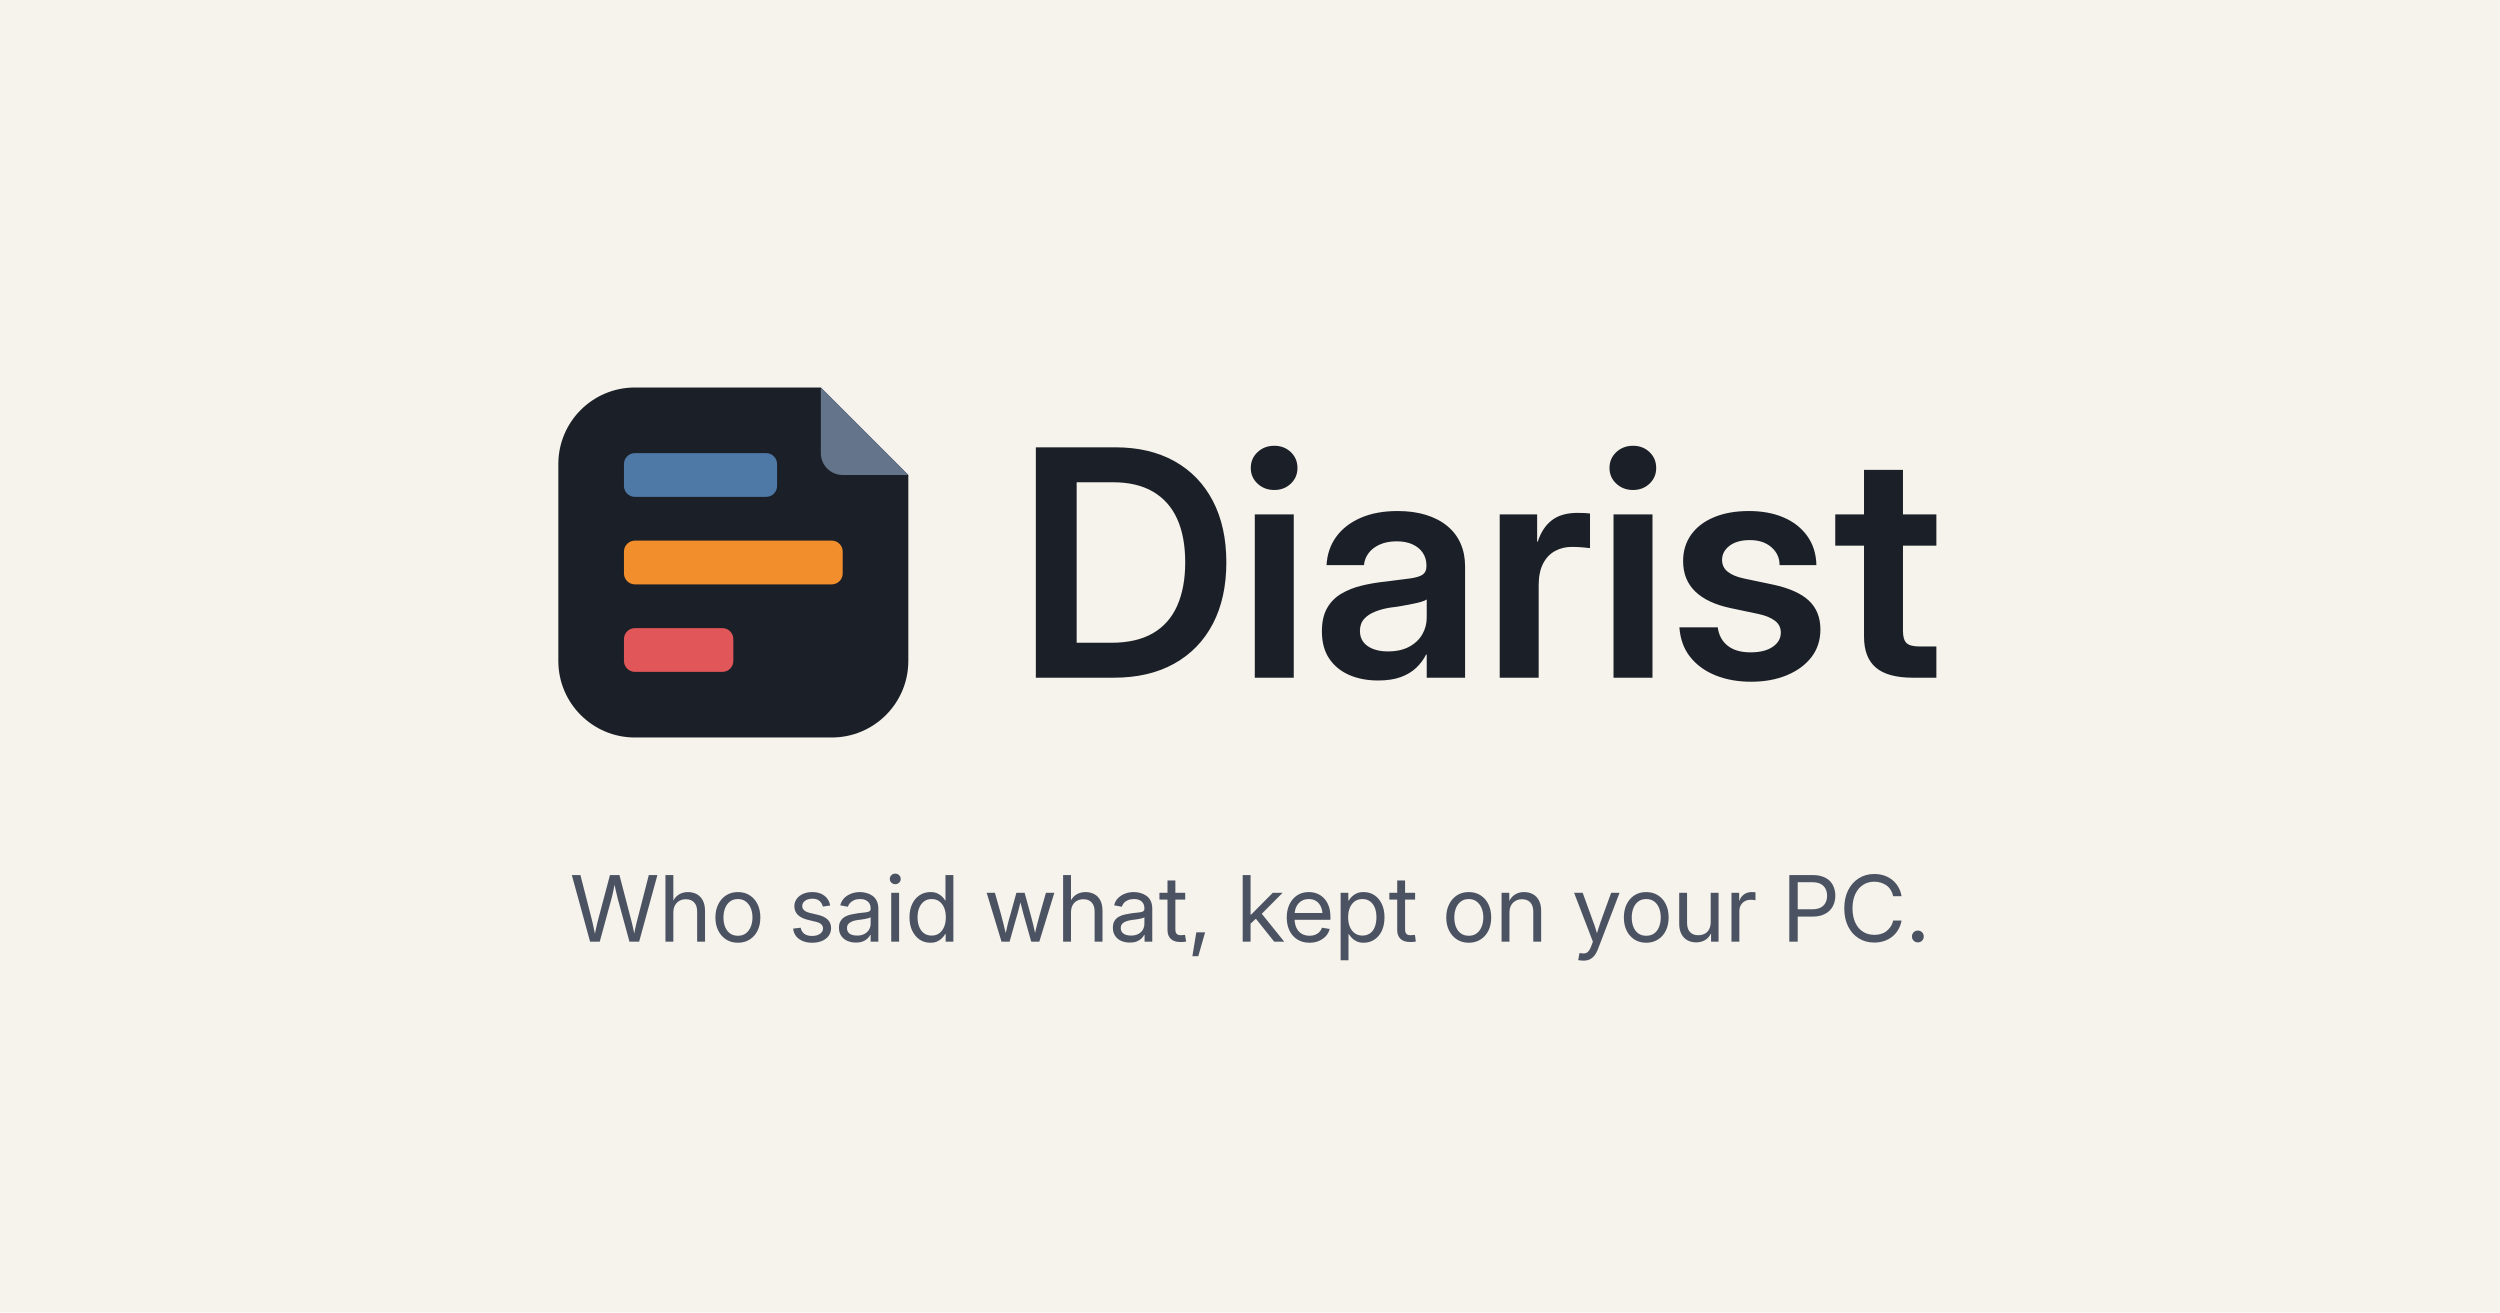
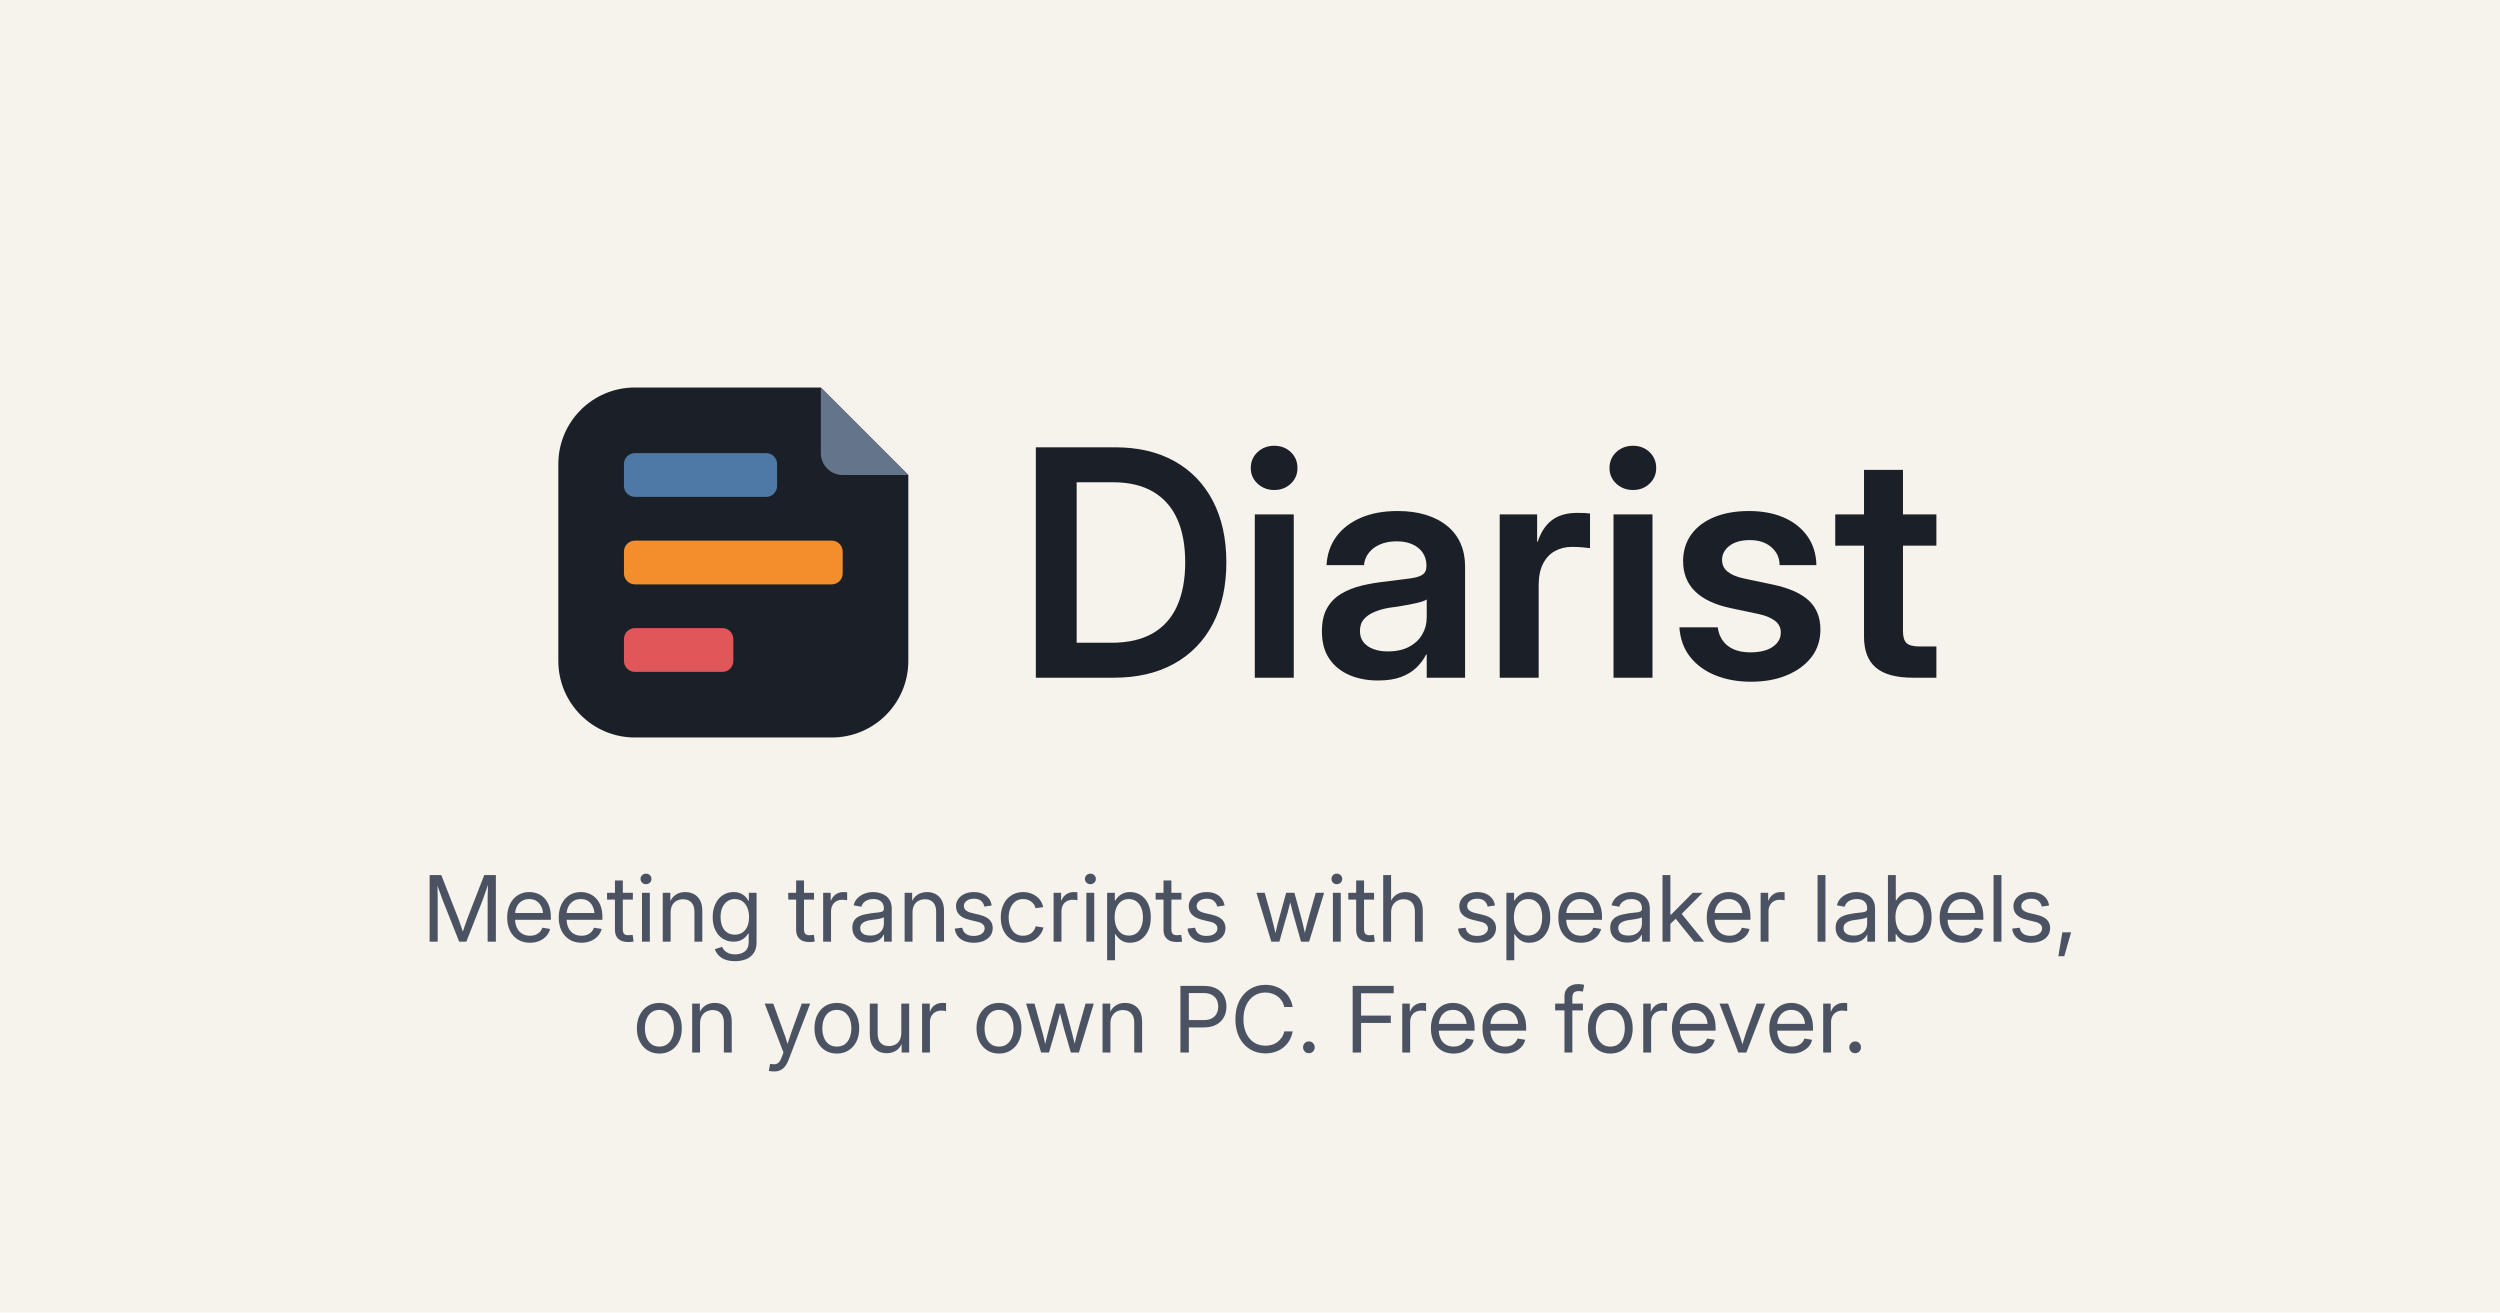
<svg xmlns="http://www.w3.org/2000/svg" viewBox="0 0 1200 630" width="1200" height="630">
  <rect width="1200" height="630" fill="#f6f3ec" />
  <g transform="translate(268 186) scale(0.32812)">
    <path fill="#1b1f27" d="M112 0H384L512 128V400A112 112 0 0 1 400 512H112A112 112 0 0 1 0 400V112A112 112 0 0 1 112 0Z" />
    <path fill="#64748b" d="M384 0V96A32 32 0 0 0 416 128H512Z" />
    <rect x="96" y="96" width="224" height="64" rx="16" fill="#4e79a7" />
    <rect x="96" y="224" width="320" height="64" rx="16" fill="#f28e2b" />
    <rect x="96" y="352" width="160" height="64" rx="16" fill="#e15759" />
  </g>
  <path fill="#1b1f27" transform="matrix(0.14844 0 0 -0.14844 488 325.3)" d="m314 0h-188v113h180q81 0 134 30.5t79 89t26 140.5q0 83-26 140.5t-78 88t-130 30.5h-189v113h197q111 0 191.5-45t124-128.5t43.5-198.5t-43.5-198.5t-125-129t-195.5-45.5zm-120 745v-745h-132v745zm576-745v528h126v-528zm63 607q-32 0-54 20.5t-22 50.5q0 31 22 51.5t54 20.5t53.5-20.5t21.5-51.5q0-30-21.5-50.5t-53.5-20.5zm336-616q-53 0-94 18t-64.5 53t-23.5 88q0 45 16.5 74.5t46 47t67 26.5t77.5 13q49 6 78 10t41 12.5t12 26.5v4q0 22-11.5 39.5t-33 27.5t-51.5 10q-31 0-54-10t-36.5-27.5t-15.5-39.5h-121q3 53 31.5 92t79 61t119.5 22q51 0 91.5-12.5t69-36t43-56.5t14.5-74v-360h-124v75h-2q-12-24-32-43t-50-30t-73-11zm31 94q41 0 69 15t42.5 40t14.5 55v58q-6-4-17.5-7.5t-27-6.5t-34-6.5t-37.5-5.5q-27-4-50-13t-36.5-24t-13.5-39q0-21 11-35.5t31.5-22.5t47.5-8zm362-85v528h121v-88h2q15 46 46 69.5t82 23.5q13 0 23.5-.5t17.5-1.5v-112q-7 1-24 2.5t-35 1.5q-30 0-54.5-13.5t-38.5-41t-14-69.5v-299zm368 0v528h126v-528zm63 607q-32 0-54 20.5t-22 50.5q0 31 22 51.5t54 20.5t53.5-20.5t21.5-51.5q0-30-21.5-50.5t-53.5-20.5zm382-620q-64 0-115 20.5t-82 59.5t-35 96h124q5-38 32-59.5t74-21.5q46 0 72 18t26 46q0 24-19.5 38.5t-52.5 21.5l-90 19q-76 16-115 54t-39 98q0 49 26 85.5t74 56.5t113 20q64 0 112.5-21t76.5-60.5t29-93.5h-119q0 35-26.5 58t-69.5 23q-42 0-66-18.5t-24-45.5q0-24 18.5-38.5t51.5-21.5l95-20q79-17 116-52t37-93q0-52-29-89.5t-79.5-58.5t-115.5-21zm599 541v-101h-327v101zm-234 144h126v-521q0-28 11.5-39t42.5-11q12 0 28 0t26 0v-101q-13 0-34.5 0t-41.5 0q-81 0-119.5 32.5t-38.5 100.5z" />
-   <path fill="#4b5262" transform="matrix(0.08594 0 0 -0.08594 273.7 452)" d="m111 0l-102 372h48l59-230q5-18 9-36.5t8-37t8-38.5h-6q4 20 8 38.5t8.5 37t9.5 36.5l61 230h53l60-230q5-18 9.5-36.5t8.5-37t8-38.5h-6q3 20 7 38.5t8.5 37t9.5 36.5l59 230h48l-102-372h-54l-65 238q-6 24-12 50t-11 57h10q-6-30-11-55.5t-12-51.5l-65-238zm465 162v-162h-44v372h44v-165h-10q13 37 36.5 53.5t54.5 16.5q28 0 49.5-11.5t34-35t12.5-59.5v-171h-44v168q0 33-16.5 51t-46.5 18q-20 0-35.5-8.5t-25-25t-9.5-41.5zm361-168q-38 0-66 18t-44 49.5t-16 73.5t16 74t44 50t66 18q37 0 65.5-18t44-50t15.5-74t-15.5-73.5t-44-49.5t-65.5-18zm0 39q26 0 44 13.5t27.5 37t9.5 51.5q0 29-9.5 52t-27.5 37t-44 14q-27 0-45-14t-27-37t-9-52t9-52t27-36.5t45-13.5zm414-39q-28 0-51 9t-37.5 26.5t-17.5 43.5l42 5q5-23 21-34.5t42-11.5q29 0 45.5 12t16.5 30q0 14-10.5 23.5t-29.5 13.5l-45 11q-37 9-56 28t-19 48q0 23 13 41t35.5 28t51.5 10t49.5-9.5t33.5-26t17-39.5l-41-6q-4 18-18 31t-40 13q-25 0-41-11.5t-16-29.5q0-15 11.5-24.5t33.5-14.5l42-10q38-9 56-27.5t18-46.5q0-25-13.5-43.5t-37.5-28.5t-55-10zm244 1q-26 0-47.5 9.5t-34 28t-12.5 45.5q0 23 9.5 38t24.5 23.5t34.5 12.5t38.5 7q25 3 40.5 4.5t22.5 6t7 14.5v2q0 16-7 27.5t-20 18t-32 6.5t-33-6t-23-16t-12-21l-43 8q7 25 23 41t39 24.5t48 8.5q18 0 36.5-5t33.5-15.5t24-28.5t9-45v-183h-43v38h-2q-5-10-15-20t-26-16.5t-40-6.5zm7 39q25 0 42 9.5t25.5 24.5t8.5 33v36q-3-3-11-5.5t-19-4.5t-22-3.5t-20-2.5q-16-2-29.5-7t-22-14t-8.5-24q0-14 7-23.5t19.5-14t29.5-4.5zm191-34v273h44v-273zm22 321q-12 0-21 8.5t-9 20.5q0 13 9 21.5t21 8.5q13 0 22-8.5t9-21.5q0-12-9-20.5t-22-8.5zm197-327q-35 0-61 18t-41 49.5t-15 74.5t15 74.5t41.5 49t60.5 17.5q23 0 39-7.5t26.5-18t16.5-21.5h2v142h44v-372h-43v42h-3q-6-11-17-22t-26.5-18.5t-38.5-7.5zm7 40q25 0 42.5 13t27 36t9.5 53q0 31-9.5 53.5t-27 35.5t-42.5 13t-42.5-13t-27-35.5t-9.5-53.5q0-30 9.5-53.5t27-36t42.5-12.5zm390-34l-83 273h46l34-120q7-26 14.5-56t15.5-64h-7q7 33 14.5 63.5t15.5 56.5l33 120h46l33-120q7-26 14.5-56t14.5-64h-7q7 34 15 64t15 56l34 120h47l-84-273h-45l-35 124q-5 18-10.5 37.5t-10 39.5t-10.5 40h11q-5-20-10-40t-10-39.5t-11-37.5l-35-124zm388 162v-162h-44v372h44v-165h-11q13 37 36.5 53.5t55.5 16.5q27 0 49-11.5t34-35t12-59.5v-171h-44v168q0 33-16.5 51t-45.5 18q-20 0-36-8.5t-25-25t-9-41.5zm328-167q-27 0-48 9.5t-33.5 28t-12.5 45.5q0 23 9 38t24.5 23.5t34.5 12.5t39 7q25 3 40 4.5t22 6t7 14.5v2q0 16-6.5 27.5t-19.5 18t-32 6.5t-33.5-6t-23-16t-11.5-21l-43 8q6 25 22.5 41t39 24.5t48.5 8.5q18 0 36.5-5t33.5-15.5t24-28.5t9-45v-183h-43v38h-2q-5-10-15-20t-26-16.5t-40-6.5zm7 39q25 0 42 9.5t25 24.5t8 33v36q-2-3-10-5.5t-19-4.5t-22-3.5t-20-2.5q-16-2-30-7t-22.5-14t-8.5-24q0-14 7.5-23.5t20-14t29.5-4.5zm303 239v-38h-144v38zm-99 69h44v-273q0-17 7-25t24-8q5 0 11.5 1t11.5 1l6-37q-7-2-15.5-2.5t-16.5-.5q-35 0-53.5 17.5t-18.5 49.5zm139-423l22 133h49l-38-133zm322 179v53h6l121 122h55l-129-130h-4zm-41-98v372h44v-372zm176 0l-107 134l31 30l132-164zm197-6q-39 0-67.5 18t-44 49.5t-15.5 73.5t15.5 74t43 50t64.5 18q25 0 46.5-8.5t38.5-26t26.5-43.5t9.5-61v-16h-217v38h193l-20-14q0 28-9 48.5t-26 32t-42 11.5q-24 0-42-11.5t-27.5-31.5t-9.5-45v-22q0-29 10-50.5t29-33t45-11.5q17 0 31 5.5t23.5 15.5t14.5 24l43-7q-6-23-21.5-40t-39-27t-52.5-10zm174-98v377h43v-43h3q6 11 16.5 21.5t26.5 18t39 7.5q35 0 61-17.5t41-49t15-74.5t-14.5-74.5t-41-49.5t-61.5-18q-22 0-38 7.5t-26.5 18.5t-17.5 22h-2v-146zm122 138q24 0 42 12.5t27 36t9 53.5q0 31-9 53.5t-26.5 35.5t-42.5 13q-26 0-43.5-13t-27-35.5t-9.5-53.5q0-30 9.5-53t27.5-36t43-13zm294 239v-38h-144v38zm-100 69h44v-273q0-17 7-25t24-8q5 0 11.5 1t12.5 1l5-37q-7-2-15.5-2.5t-15.5-.5q-36 0-54.5 17.5t-18.5 49.5zm400-348q-38 0-66 18t-44 49.5t-16 73.5t16 74t44 50t66 18q37 0 65.5-18t44-50t15.5-74t-15.5-73.5t-44-49.5t-65.5-18zm0 39q26 0 44 13.5t27.5 37t9.5 51.5q0 29-9.5 52t-27.5 37t-44 14q-27 0-45-14t-27-37t-9-52t9-52t27-36.5t45-13.5zm227 129v-162h-44v273h43v-66h-9q13 37 36.5 53.5t54.5 16.5q28 0 49.5-11.5t34-35t12.5-59.5v-171h-44v168q0 33-16.5 51t-46.5 18q-19 0-35-8.5t-25.5-25t-9.5-41.5zm384-265l7 39l14-1q11-2 20 .5t16.5 11t13.5 24.5l11 29l-105 273h48l58-160q9-23 15.5-45.5t13.5-44.5h-15q7 22 14 44.5t15 45.5l58 160h47l-122-318q-8-20-19-33.5t-26-20.5t-34-7q-9 0-17 1t-13 2zm380 97q-38 0-66 18t-43.5 49.5t-15.5 73.5t15.5 74t43.5 50t66 18q37 0 65.5-18t44-50t15.5-74t-15.5-73.5t-44-49.5t-65.5-18zm0 39q27 0 45 13.5t27 37t9 51.5q0 29-9 52t-27 37t-45 14t-45-14t-27-37t-9-52t9-52t27-36.5t45-13.5zm279-37q-27 0-48.5 11.5t-34 35t-12.5 58.5v172h44v-168q0-34 16.5-51.5t45.5-17.5q20 0 36 8t25 25t9 42v162h44v-273h-42v66h8q-13-38-36.5-54t-54.5-16zm197 4v273h43v-43h2q7 21 25 34t43 13q6 0 12-.5t9-.5v-45q-2 1-10 2t-17 1q-17 0-31.5-7.5t-23-22t-8.5-35.5v-169zm323 0v372h131q41 0 69.5-14.5t42.5-41t14-60.5q0-33-14.5-59.5t-43-41.5t-69.5-15h-99v41h98q28 0 46 9.5t27 26.5t9 39q0 23-9 40t-27 26.5t-46 9.5h-82v-332zm475-5q-49 0-87 23.5t-59.5 66.5t-21.5 101t21.5 101t59.5 67t87 24q29 0 54.5-8.5t45.5-24.5t33.5-39t18.5-52h-47q-4 19-13.5 34.5t-23.5 25.5t-31.5 15.5t-36.5 5.5q-36 0-63.5-18t-43-51.5t-15.5-79.5t15.5-79.5t43-51t63.5-17.5q19 0 36.5 5t31 15.5t23.5 25.5t14 34h47q-5-28-18.5-51t-33.5-39t-45.5-24.5t-54.5-8.5zm243 1q-14 0-23.5 9.5t-9.5 23.5t9.5 23.5t23.5 9.5t23.5-9.5t9.5-23.5t-9.5-23.5t-23.5-9.5z" />
+   <path fill="#4b5262" transform="matrix(0.08594 0 0 -0.08594 202.7 452)" d="m41 0v372h65l93-237q3-8 7.5-20t9-26t9-27t7.5-23h-11q3 10 7.5 23t9 26.5t9 26t7.5 20.5l92 237h65v-372h-46v214q0 12 0 26.5t.5 29.5t1 31t.5 31h5q-6-17-12-34.5t-11.5-33t-10-28.5t-8.5-22l-84-214h-40l-85 214q-4 9-8.5 21.5t-10 28t-12 33t-12.5 35.5h6q1-14 1-29.5t.5-31t.5-30.5t0-27v-214zm561-6q-40 0-68.5 18t-44 49.5t-15.5 73.5t15.5 74t43.5 50t64 18q25 0 47-8.5t38.5-26t26-43.5t9.5-61v-16h-217v38h193l-19-14q0 28-9.5 48.5t-26.5 32t-42 11.5q-24 0-42-11.5t-27.5-31.5t-9.5-45v-22q0-29 10.5-50.5t29-33t44.5-11.5q17 0 31 5.5t23.5 15.5t14.5 24l43-7q-6-23-21.5-40t-39-27t-51.5-10zm287 0q-39 0-67.5 18t-44 49.5t-15.5 73.5t15.5 74t43 50t64.5 18q25 0 46.5-8.5t38.5-26t26.5-43.5t9.5-61v-16h-217v38h193l-20-14q0 28-9 48.5t-26 32t-42 11.5q-24 0-42-11.5t-27.5-31.5t-9.5-45v-22q0-29 10-50.5t29-33t45-11.5q17 0 31 5.5t23.5 15.5t14.5 24l43-7q-6-23-21.5-40t-39-27t-52.5-10zm287 279v-38h-144v38zm-100 69h44v-273q0-17 7-25t24-8q5 0 11.5 1t12.5 1l5-37q-7-2-15-2.5t-16-.5q-35 0-54 17.5t-19 49.5zm151-342v273h44v-273zm22 321q-12 0-21 8.5t-9 20.5q0 13 9 21.5t21 8.5q13 0 22-8.5t9-21.5q0-12-9-20.5t-22-8.5zm138-159v-162h-44v273h42l1-66h-9q13 37 36 53.5t55 16.5q28 0 49.5-11.5t34-35t12.5-59.5v-171h-44v168q0 33-17 51t-46 18q-20 0-36-8.5t-25-25t-9-41.5zm360-271q-30 0-53 8t-38 23.5t-22 35.5l40 13q5-11 14-20.5t23.5-15.5t35.5-6q34 0 55 17t21 51v49h-2q-7-11-17.5-21.5t-26.5-17.5t-39-7q-33 0-59.5 16.5t-41.5 47.5t-15 73t15 73.5t41 49t61 17.5q23 0 38.5-7t26.5-18t17-23h3v44h43v-277q0-37-16.5-60.5t-43.5-34t-60-10.5zm-2 148q25 0 43 12t27.5 34t9.5 53q0 29-9.5 51.5t-27 35.5t-43.5 13q-24 0-42-13t-27.5-35t-9.5-52q0-31 9.5-53t27.5-34t42-12zm443 234v-38h-144v38zm-100 69h44v-273q0-17 7-25t24-8q5 0 11.5 1t12.5 1l5-37q-7-2-15-2.5t-16-.5q-35 0-54 17.5t-19 49.5zm151-342v273h42v-43h2q8 21 26 34t43 13q5 0 11-.5t10-.5v-45q-3 1-10.5 2t-16.5 1q-18 0-32-7.5t-22.5-22t-8.5-35.5v-169zm256-5q-26 0-47 9.5t-33.5 28t-12.5 45.5q0 23 9 38t24.5 23.5t34.5 12.5t39 7q25 3 40 4.5t22 6t7 14.5v2q0 16-6.5 27.5t-19.5 18t-32 6.5q-20 0-34-6t-22.5-16t-11.5-21l-43 8q6 25 22.5 41t39 24.5t48.5 8.5q18 0 36-5t33-15.5t24.5-28.5t9.5-45v-183h-43v38h-3q-4-10-14-20t-26.5-16.5t-40.5-6.5zm7 39q26 0 42.5 9.5t25 24.5t8.5 33v36q-3-3-11-5.5t-18.5-4.5t-22-3.5t-19.5-2.5q-16-2-30-7t-22.5-14t-8.5-24q0-14 7-23.5t20-14t29-4.5zm236 128v-162h-44v273h42v-66h-9q13 37 36.5 53.5t55.5 16.5q27 0 48.5-11.5t34-35t12.5-59.5v-171h-44v168q0 33-16.5 51t-45.5 18q-20 0-36-8.5t-25-25t-9-41.5zm342-168q-29 0-51.5 9t-37 26.5t-17.5 43.5l42 5q4-23 20.5-34.5t42.5-11.5q29 0 45.5 12t16.5 30q0 14-10.5 23.5t-29.5 13.5l-45 11q-38 9-56.5 28t-18.5 48q0 23 13 41t35.5 28t51.5 10q28 0 49-9.5t34-26t16-39.5l-41-6q-3 18-17 31t-41 13q-24 0-40-11.5t-16-29.5q0-15 11.5-24.5t33.5-14.5l42-10q38-9 56-27.5t18-46.5q0-25-13.5-43.5t-37.5-28.5t-55-10zm276 0q-37 0-65.5 18t-44 49.5t-15.5 73.5t15.5 74t44 50t65.5 18q21 0 39.5-6t33.5-17t25-26.5t14-34.5l-43-6q-2 11-8 20t-15 16t-20.5 11t-25.5 4q-26 0-44-14t-27.5-37t-9.5-52t9.5-52t27-36.5t44.5-13.5q14 0 25.5 4t20.5 11t15 16.5t9 21.5l43-7q-4-19-14.5-34.5t-25-27t-33.5-17.5t-40-6zm170 6v273h42v-43h2q8 21 26 34t43 13q5 0 11-.5t9-.5v-45q-2 1-9.5 2t-16.5 1q-18 0-32.5-7.5t-22.5-22t-8-35.5v-169zm183 0v273h44v-273zm22 321q-12 0-21 8.5t-9 20.5q0 13 9 21.5t21 8.5q13 0 22-8.5t9-21.5q0-12-9-20.5t-22-8.5zm94-425v377h43v-43h3q6 11 16.5 21.5t26.5 18t39 7.5q34 0 60.5-17.5t41-49t14.5-74.5t-14.5-74.5t-40.5-49.5t-61-18q-22 0-38 7.5t-26.5 18.5t-17.5 22h-2v-146zm121 138q25 0 42.5 12.5t27 36t9.5 53.5q0 31-9.5 53.5t-27 35.5t-42.5 13t-42.5-13t-27-35.5t-9.5-53.5q0-30 9.5-53t27-36t42.5-13zm294 239v-38h-144v38zm-100 69h44v-273q0-17 7-25t25-8q4 0 11 1t12 1l5-37q-6-2-14.5-2.5t-16.5-.5q-35 0-54 17.5t-19 49.5zm240-348q-28 0-51 9t-37.5 26.5t-17.5 43.5l42 5q5-23 21-34.5t42-11.5q29 0 45.5 12t16.5 30q0 14-10.5 23.5t-29.5 13.5l-45 11q-37 9-56 28t-19 48q0 23 13 41t35.5 28t51.5 10t49.5-9.5t33.5-26t17-39.5l-41-6q-4 18-18 31t-40 13q-25 0-41-11.5t-16-29.5q0-15 11.5-24.5t33.5-14.5l42-10q38-9 56-27.5t18-46.5q0-25-13.5-43.5t-37.5-28.5t-55-10zm362 6l-83 273h46l34-120q7-26 14.5-56t15.5-64h-7q7 33 14.5 63.5t15.5 56.5l33 120h46l33-120q7-26 14.5-56t14.5-64h-7q7 34 15 64t15 56l34 120h47l-84-273h-45l-35 124q-5 18-10.5 37.5t-10 39.5t-10.5 40h11q-5-20-10-40t-10-39.5t-11-37.5l-35-124zm344 0v273h44v-273zm22 321q-13 0-21.5 8.5t-8.5 20.5q0 13 8.5 21.5t21.5 8.5q12 0 21-8.5t9-21.5q0-12-9-20.5t-21-8.5zm208-48v-38h-144v38zm-100 69h44v-273q0-17 7-25t25-8q4 0 11 1t12 1l5-37q-6-2-14.5-2.5t-16.5-.5q-35 0-54 17.5t-19 49.5zm195-180v-162h-44v372h44v-165h-10q13 37 36.5 53.5t54.5 16.5q28 0 49.5-11.5t34-35t12.5-59.5v-171h-44v168q0 33-16.5 51t-46.5 18q-19 0-35-8.5t-25.5-25t-9.5-41.5zm480-168q-29 0-51.5 9t-37 26.5t-17.5 43.5l42 5q4-23 20.5-34.5t42.5-11.5q29 0 45.5 12t16.5 30q0 14-10.5 23.5t-29.5 13.5l-45 11q-38 9-56.5 28t-18.5 48q0 23 13 41t35.5 28t51.5 10q28 0 49-9.5t34-26t16-39.5l-41-6q-3 18-17 31t-41 13q-24 0-40-11.5t-16-29.5q0-15 11.5-24.5t33.5-14.5l42-10q38-9 56-27.5t18-46.5q0-25-13.5-43.5t-37.5-28.5t-55-10zm164-98v377h43v-43h3q6 11 16.5 21.5t26.5 18t39 7.5q35 0 61-17.5t41-49t15-74.5t-14.5-74.5t-41-49.5t-61.5-18q-22 0-38 7.5t-26.5 18.5t-17.5 22h-2v-146zm122 138q24 0 42 12.5t27 36t9 53.5q0 31-9 53.5t-26.5 35.5t-42.5 13q-26 0-43.5-13t-27-35.5t-9.5-53.5q0-30 9.5-53t27.5-36t43-13zm295-40q-40 0-68.5 18t-43.5 49.5t-15 73.5t15 74t43 50t65 18q24 0 46-8.5t39-26t26.5-43.5t9.5-61v-16h-217v38h193l-20-14q0 28-9 48.5t-26.5 32t-41.5 11.5q-25 0-42.5-11.5t-27-31.5t-9.5-45v-22q0-29 10-50.5t28.5-33t44.5-11.5q18 0 31.5 5.5t23 15.5t14.5 24l43-7q-6-23-21.5-40t-38.5-27t-52-10zm257 1q-26 0-47.5 9.5t-34 28t-12.5 45.5q0 23 9.5 38t25 23.5t34.5 12.5t38 7q26 3 41 4.5t22 6t7 14.5v2q0 16-6.5 27.5t-20 18t-32.5 6.5t-33-6t-23-16t-11-21l-44 8q7 25 23 41t39 24.5t49 8.5q18 0 36-5t33-15.5t24.5-28.5t9.5-45v-183h-44v38h-2q-5-10-14.5-20t-26-16.5t-40.5-6.5zm7 39q26 0 42.5 9.5t25 24.5t8.5 33v36q-3-3-11-5.5t-19-4.5t-22-3.5t-20-2.5q-15-2-29-7t-22.5-14t-8.5-24q0-14 7-23.5t19.5-14t29.5-4.5zm233 64v53h6l121 122h55l-129-130h-5zm-42-98v372h44v-372zm177 0l-108 134l31 30l133-164zm197-6q-40 0-68.5 18t-43.5 49.5t-15 73.5t15.5 74t43 50t64.5 18q24 0 46-8.5t39-26t26.5-43.5t9.5-61v-16h-217v38h193l-20-14q0 28-9 48.5t-26.5 32t-41.5 11.5q-25 0-42.5-11.5t-27-31.5t-9.5-45v-22q0-29 10-50.5t29-33t44-11.5q18 0 31.5 5.5t23.5 15.5t14 24l43-7q-5-23-21-40t-39-27t-52-10zm174 6v273h42v-43h2q8 21 26 34t43 13q5 0 11-.5t10-.5v-45q-3 1-10.5 2t-16.5 1q-18 0-32-7.5t-22.5-22t-8.5-35.5v-169zm362 372v-372h-44v372zm151-377q-27 0-48 9.5t-33.5 28t-12.5 45.5q0 23 9 38t24.5 23.5t34.5 12.5t39 7q25 3 40 4.5t22 6t7 14.5v2q0 16-6.5 27.5t-19.5 18t-32 6.5t-33.5-6t-23-16t-11.5-21l-43 8q6 25 22.5 41t39 24.5t48.5 8.5q18 0 36.5-5t33.5-15.5t24-28.5t9-45v-183h-43v38h-2q-5-10-15-20t-26-16.5t-40-6.5zm7 39q25 0 42 9.5t25 24.5t8 33v36q-2-3-10-5.5t-19-4.5t-22-3.5t-20-2.5q-16-2-30-7t-22.5-14t-8.5-24q0-14 7.5-23.5t20-14t29.5-4.5zm319-40q-22 0-38 7.5t-27 18.5t-17 22h-3v-42h-43v372h44v-142h2q6 11 16.5 21.5t26.5 18t39 7.5q34 0 60.5-17.5t41-49t14.5-74.5t-14.5-74.5t-40.5-49.5t-61-18zm-7 40q25 0 42.5 12.5t27 36t9.5 53.5q0 31-9.5 53.5t-27 35.5t-42.5 13t-42.5-13t-27-35.5t-9.5-53.5q0-30 9.5-53t27-36t42.5-13zm295-40q-39 0-67.5 18t-44 49.5t-15.5 73.5t15.5 74t43 50t64.5 18q25 0 46.5-8.5t38.5-26t26.5-43.5t9.5-61v-16h-217v38h193l-20-14q0 28-9 48.5t-26 32t-42 11.5q-24 0-42-11.5t-27.5-31.5t-9.5-45v-22q0-29 10-50.5t29-33t45-11.5q17 0 31 5.5t23.5 15.5t14.5 24l43-7q-6-23-21.5-40t-39-27t-52.5-10zm218 378v-372h-44v372zm166-378q-29 0-51.5 9t-37 26.5t-17.5 43.5l42 5q4-23 20.5-34.5t42.5-11.5q29 0 45.5 12t16.5 30q0 14-10.5 23.5t-29.5 13.5l-45 11q-38 9-56.5 28t-18.5 48q0 23 13 41t35.5 28t51.5 10q28 0 49-9.5t34-26t16-39.5l-41-6q-3 18-17 31t-41 13q-24 0-40-11.5t-16-29.5q0-15 11.5-24.5t33.5-14.5l42-10q38-9 56-27.5t18-46.5q0-25-13.5-43.5t-37.5-28.5t-55-10zm152-75l22 133h49l-38-133z" />
+   <path fill="#4b5262" transform="matrix(0.08594 0 0 -0.08594 303.8 505.2)" d="m148-6q-38 0-66 18t-44 49.5t-16 73.5t16 74t44 50t66 18q37 0 65.5-18t44-50t15.5-74t-15.5-73.5t-44-49.5t-65.5-18zm0 39q26 0 44 13.5t27.5 37t9.5 51.5q0 29-9.5 52t-27.5 37t-44 14q-27 0-45-14t-27-37t-9-52t9-52t27-36.5t45-13.5zm227 129v-162h-44v273h43v-66h-9q13 37 36.5 53.5t54.5 16.5q28 0 49.5-11.5t34-35t12.5-59.5v-171h-44v168q0 33-16.5 51t-46.5 18q-19 0-35-8.5t-25.5-25t-9.5-41.5zm384-265l7 39l14-1q11-2 20 .5t16.5 11t13.5 24.5l11 29l-105 273h48l58-160q9-23 15.5-45.5t13.5-44.5h-15q7 22 14 44.5t15 45.5l58 160h47l-122-318q-8-20-19-33.5t-26-20.5t-34-7q-9 0-17 1t-13 2zm380 97q-38 0-66 18t-43.5 49.5t-15.5 73.5t15.5 74t43.5 50t66 18q37 0 65.5-18t44-50t15.5-74t-15.5-73.5t-44-49.5t-65.5-18zm0 39q27 0 45 13.5t27 37t9 51.5q0 29-9 52t-27 37t-45 14t-45-14t-27-37t-9-52t9-52t27-36.5t45-13.5zm279-37q-27 0-48.5 11.5t-34 35t-12.5 58.5v172h44v-168q0-34 16.5-51.5t45.5-17.5q20 0 36 8t25 25t9 42v162h44v-273h-42v66h8q-13-38-36.5-54t-54.5-16zm197 4v273h43v-43h2q7 21 25 34t43 13q6 0 12-.5t9-.5v-45q-2 1-10 2t-17 1q-17 0-31.5-7.5t-23-22t-8.5-35.5v-169zm430-6q-38 0-66 18t-44 49.5t-16 73.5t16 74t44 50t66 18q37 0 65.5-18t44-50t15.5-74t-15.5-73.5t-44-49.5t-65.5-18zm0 39q26 0 44 13.5t27.5 37t9.5 51.5q0 29-9.5 52t-27.5 37t-44 14q-27 0-45-14t-27-37t-9-52t9-52t27-36.5t45-13.5zm235-33l-84 273h47l33-120q8-26 15.5-56t14.5-64h-7q8 33 15.5 63.5t14.5 56.5l34 120h45l33-120q7-26 14.5-56t15.5-64h-8q8 34 15.5 64t15.5 56l34 120h46l-83-273h-45l-36 124q-5 18-10 37.5t-10 39.5t-10 40h11q-5-20-10.5-40t-10.5-39.5t-10-37.5l-36-124zm387 162v-162h-44v273h43v-66h-9q13 37 36.5 53.5t54.5 16.5q28 0 49.5-11.5t34-35t12.5-59.5v-171h-44v168q0 33-16.5 51t-46.5 18q-20 0-35.5-8.5t-25-25t-9.5-41.5zm391-162v372h130q42 0 70-14.5t42.5-41t14.5-60.5q0-33-14.5-59.5t-43-41.5t-69.5-15h-99v41h98q28 0 46 9.5t27 26.5t9 39q0 23-9 40t-27.5 26.5t-46.5 9.5h-81v-332zm475-5q-49 0-87 23.5t-59.5 66.5t-21.5 101t21.5 101t59.5 67t87 24q29 0 54-8.5t45.5-24.5t34-39t18.5-52h-47q-4 19-14 34.5t-24 25.5t-31 15.5t-36 5.5q-36 0-63.5-18t-43.5-51.5t-16-79.5t16-79.5t43.5-51t63.5-17.5q19 0 36 5t31 15.5t24 25.5t14 34h47q-5-28-18.5-51t-33.5-39t-45.5-24.5t-54.5-8.5zm243 1q-14 0-23.5 9.5t-9.5 23.5t9.5 23.5t23.5 9.5q13 0 22.5-9.5t9.5-23.5t-9.5-23.5t-22.5-9.5zm244 4v372h229v-41h-182v-125h166v-41h-166v-165zm277 0v273h42v-43h2q8 21 26 34t43 13q5 0 11-.5t9-.5v-45q-2 1-9.5 2t-16.5 1q-18 0-32.5-7.5t-22.5-22t-8-35.5v-169zm287-6q-40 0-68.5 18t-43.5 49.5t-15 73.5t15.5 74t43 50t64.5 18q24 0 46-8.5t39-26t26.5-43.5t9.5-61v-16h-217v38h193l-20-14q0 28-9 48.5t-26.5 32t-41.5 11.5q-25 0-42.5-11.5t-27-31.5t-9.5-45v-22q0-29 10-50.5t29-33t44-11.5q18 0 31.5 5.5t23.5 15.5t14 24l43-7q-5-23-21-40t-39-27t-52-10zm288 0q-40 0-68.5 18t-43.5 49.5t-15 73.5t15 74t43 50t65 18q24 0 46-8.5t39-26t26.5-43.5t9.5-61v-16h-217v38h193l-20-14q0 28-9 48.5t-26.5 32t-41.5 11.5q-25 0-42.5-11.5t-27-31.5t-9.5-45v-22q0-29 10-50.5t28.5-33t44.5-11.5q18 0 31.5 5.5t23 15.5t14.5 24l43-7q-6-23-21.5-40t-38.5-27t-52-10zm434 279v-38h-155v38zm-103-273v314q0 22 10 37t27 23t38 8q13 0 22-1.5t13-2.5l-7-38q-3 1-9.5 2t-13.5 1q-19 0-27.5-9t-8.5-28v-306zm256-6q-37 0-65.5 18t-44 49.5t-15.5 73.5t15.5 74t44 50t65.5 18q38 0 66-18t43.5-50t15.5-74t-15.5-73.5t-43.5-49.5t-66-18zm0 39q27 0 45 13.5t27 37t9 51.5q0 29-9 52t-27 37t-45 14q-26 0-44-14t-27.5-37t-9.5-52t9.5-52t27-36.5t44.5-13.5zm184-33v273h42v-43h2q8 21 26 34t43 13q5 0 11-.5t9-.5v-45q-2 1-9.5 2t-16.5 1q-18 0-32.5-7.5t-22.5-22t-8-35.5v-169zm287-6q-40 0-68.5 18t-43.5 49.5t-15 73.5t15.5 74t43 50t64.5 18q24 0 46-8.5t39-26t26.5-43.5t9.5-61v-16h-217v38h193l-20-14q0 28-9 48.5t-26.5 32t-41.5 11.5q-25 0-42.5-11.5t-27-31.5t-9.5-45v-22q0-29 10-50.5t29-33t44-11.5q18 0 31.5 5.5t23.5 15.5t14 24l43-7q-5-23-21-40t-39-27t-52-10zm244 6l-105 273h48l58-160q9-23 15.5-45.5t13.5-44.5h-14q7 22 13.5 44.5t14.5 45.5l58 160h48l-105-273zm300-6q-40 0-68.5 18t-43.5 49.5t-15 73.5t15.5 74t43 50t64.5 18q24 0 46-8.5t39-26t26.5-43.5t9.5-61v-16h-217v38h193l-20-14q0 28-9 48.5t-26.5 32t-41.5 11.5q-25 0-42.5-11.5t-27-31.5t-9.5-45v-22q0-29 10-50.5t29-33t44-11.5q18 0 31.5 5.5t23.5 15.5t14 24l43-7q-5-23-21-40t-39-27t-52-10zm174 6v273h42v-43h2q8 21 26 34t43 13q5 0 11-.5t10-.5v-45q-3 1-10.5 2t-16.5 1q-18 0-32-7.5t-22.5-22t-8.5-35.5v-169zm179-4q-14 0-23.5 9.5t-9.5 23.5t9.5 23.5t23.5 9.5q13 0 22.5-9.5t9.5-23.5t-9.5-23.5t-22.5-9.5z" />
</svg>
